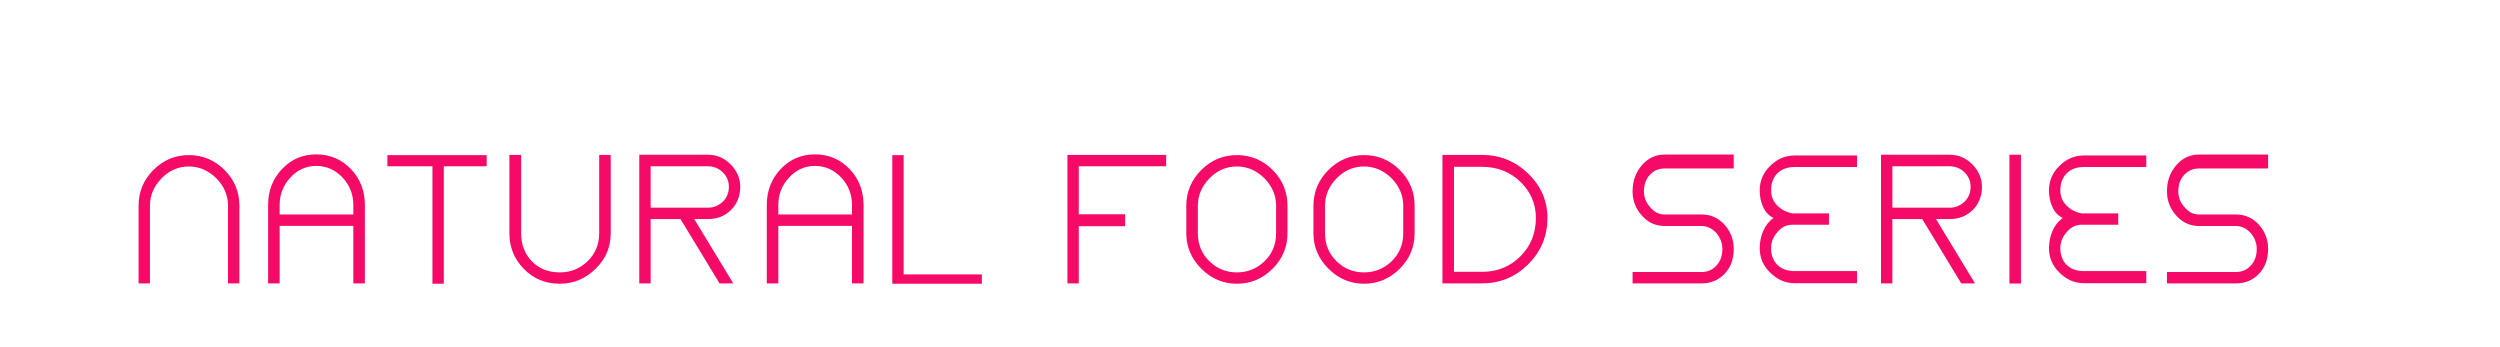
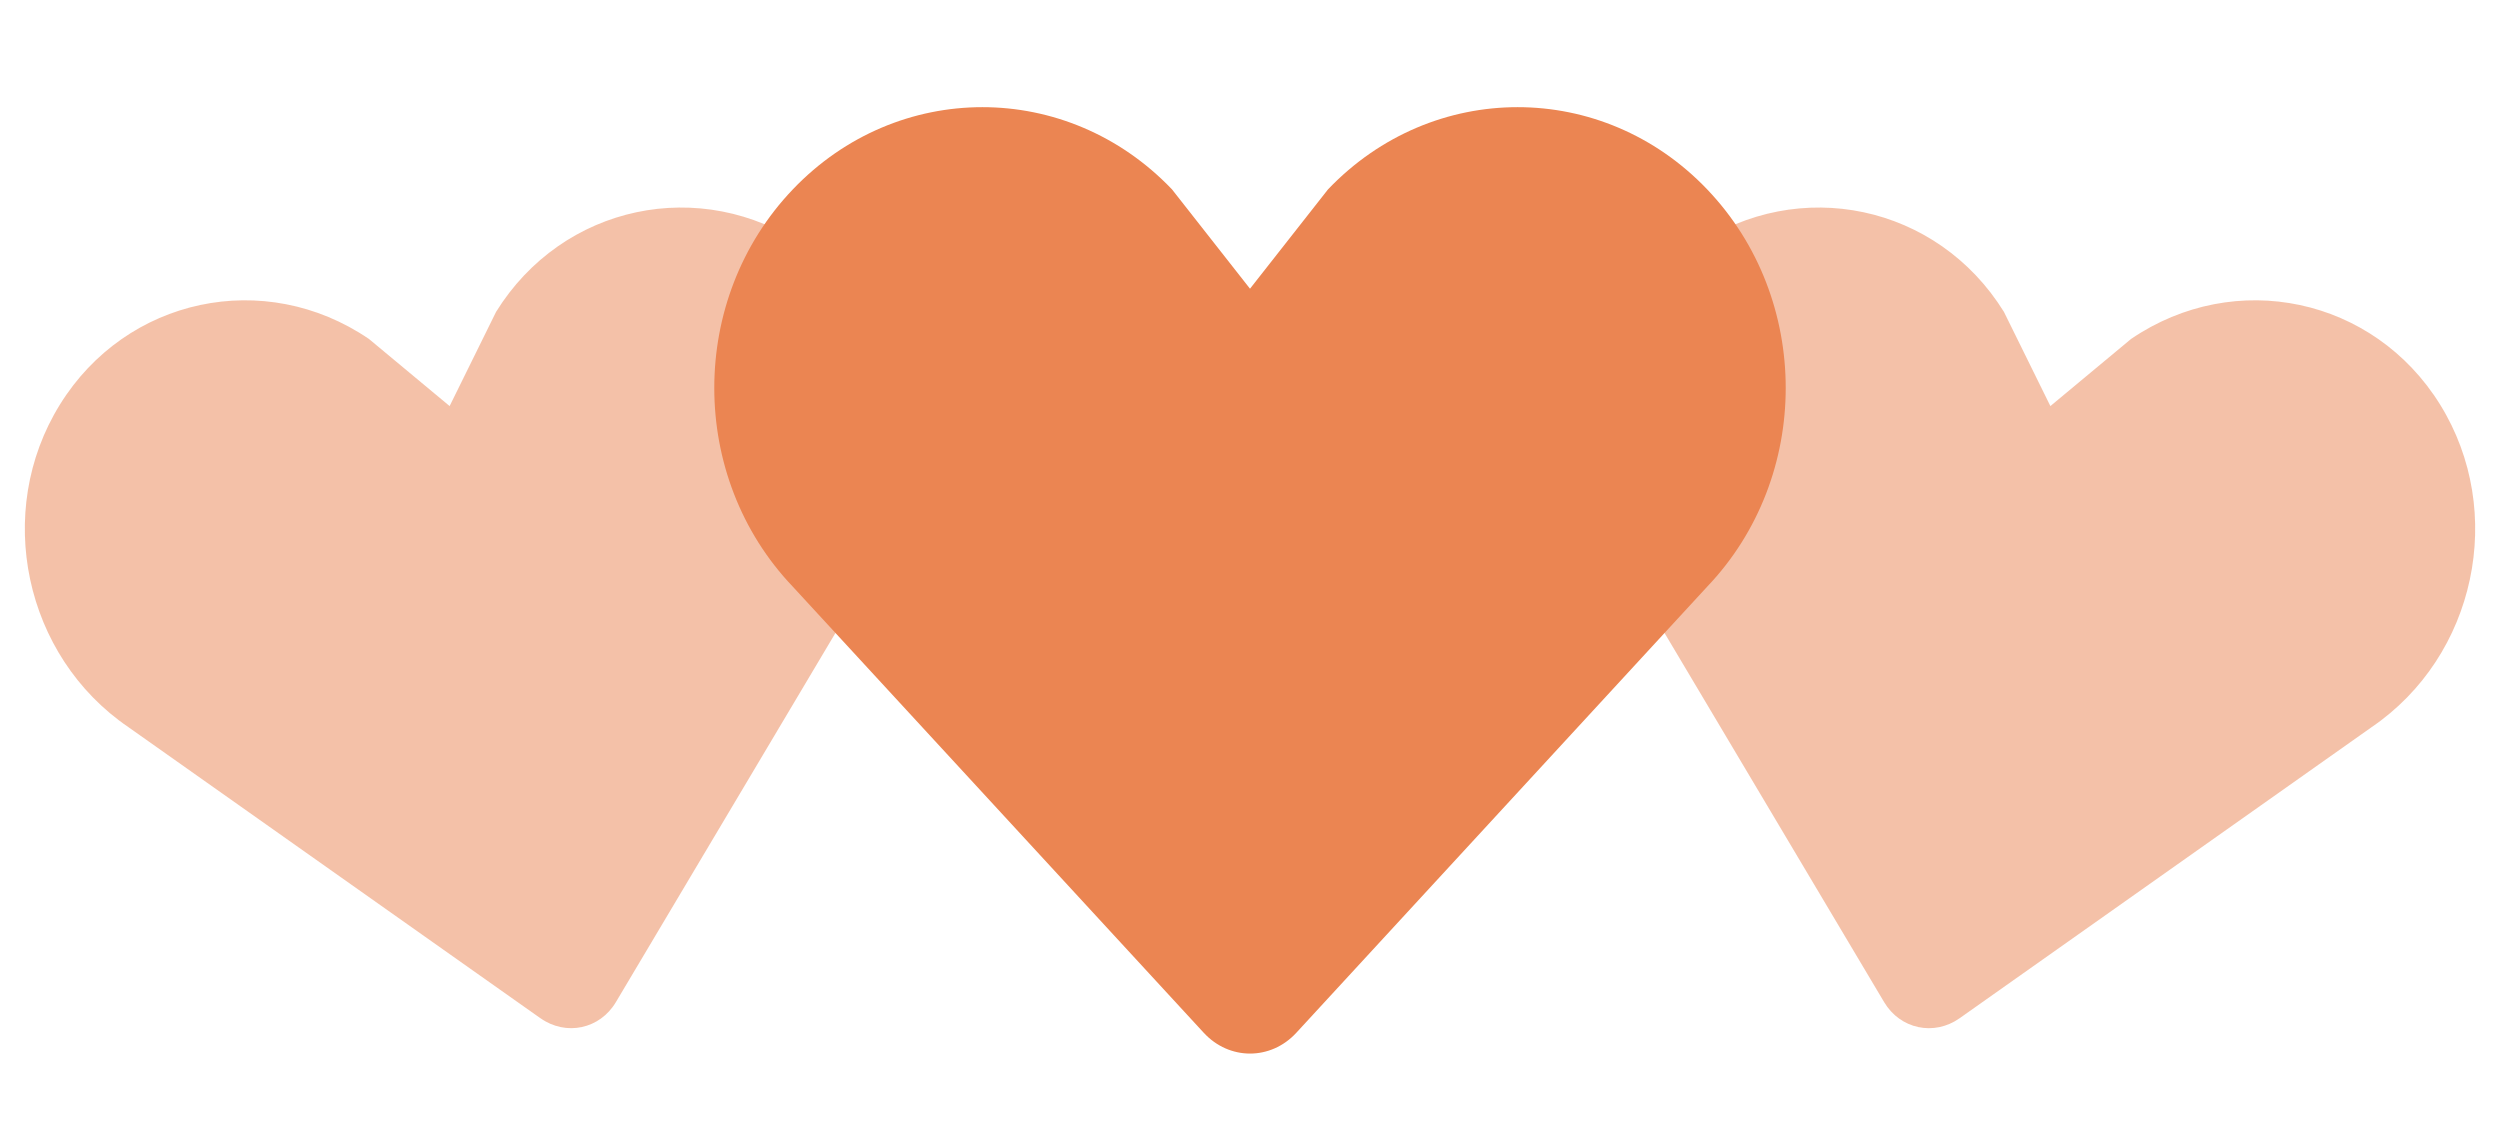
- <svg xmlns="http://www.w3.org/2000/svg" version="1.1" width="382" height="53" style="">
-   <path fill="#" d="" />
-   <path fill="#f50a68" d="M21.176,43.3l1.736,0l0-11.872q0-2.352,1.792-4.2q1.792-1.792,4.144-1.792t4.2,1.792q1.792,1.848,1.792,4.2l0,11.872l1.736,0l0-11.872q0-3.192-2.268-5.46t-5.46-2.268q-3.136,0-5.404,2.268t-2.268,5.46l0,11.872z M48.332,23.588q-3.136,0-5.264,2.268q-2.1,2.24-2.1,5.46l0,11.984l1.764,0l0-8.792l11.256,0l0,8.792l1.764,0l0-11.984q0-3.22-2.1-5.46q-2.184-2.268-5.32-2.268z M53.988,32.772l-11.256,0l0-1.456q0-2.408,1.624-4.172q1.652-1.792,3.976-1.792t4.032,1.792q1.624,1.764,1.624,4.172l0,1.456z M74.367,23.7l-15.176,0l0,1.708l6.888,0l0,17.948l1.736,0l0-17.948l6.552,0l0-1.708z M93.319,23.672l-1.764,0l0,11.956q0,2.576-1.792,4.312q-1.764,1.68-4.2,1.68q-2.66,0-4.284-1.68q-1.652-1.708-1.652-4.312l0-11.956l-1.792,0l0,11.956q0,3.192,2.184,5.432q2.212,2.296,5.544,2.296q3.108,0,5.46-2.296q2.296-2.24,2.296-5.432l0-11.956z M106.082,33.472l2.1,0q2.128,0,3.528-1.4t1.4-3.528q0-1.876-1.4-3.36q-1.484-1.54-3.528-1.54l-8.764,0l-1.736,0l0,19.656l1.736,0l0-9.828l4.564,0l5.964,9.828l2.1,0z M99.418,31.736l0-6.328l8.764,0q1.288,0,2.268,0.924q0.924,0.924,0.924,2.212q0,1.344-0.924,2.268q-0.98,0.924-2.268,0.924l-8.764,0z M124.53,23.588q-3.136,0-5.264,2.268q-2.1,2.24-2.1,5.46l0,11.984l1.764,0l0-8.792l11.256,0l0,8.792l1.764,0l0-11.984q0-3.22-2.1-5.46q-2.184-2.268-5.32-2.268z M130.186,32.772l-11.256,0l0-1.456q0-2.408,1.624-4.172q1.652-1.792,3.976-1.792t4.032,1.792q1.624,1.764,1.624,4.172l0,1.456z M136.341,43.356l13.692,0l0-1.428l-11.956,0l0-18.228l-1.736,0l0,19.656z M164.836,25.408l13.356,0l0-1.736l-15.092,0l0,0.336l0,19.292l1.736,0l0-8.736l7.084,0l0-1.82l-7.084,0l0-7.336z M188.996,23.7q-3.164,0-5.432,2.268q-2.296,2.296-2.296,5.46l0,4.228q0,3.108,2.296,5.404t5.432,2.296q3.164,0,5.46-2.296q2.268-2.268,2.268-5.404l0-4.228q0-3.192-2.268-5.46t-5.46-2.268z M194.988,31.428l0,4.228q0,2.548-1.792,4.284q-1.764,1.68-4.2,1.68t-4.172-1.68q-1.792-1.736-1.792-4.284l0-4.228q0-2.352,1.792-4.2q1.792-1.792,4.172-1.792q2.352,0,4.2,1.792q1.792,1.848,1.792,4.2z M208.423,23.7q-3.164,0-5.432,2.268q-2.296,2.296-2.296,5.46l0,4.228q0,3.108,2.296,5.404t5.432,2.296q3.164,0,5.46-2.296q2.268-2.268,2.268-5.404l0-4.228q0-3.192-2.268-5.46t-5.46-2.268z M214.415,31.428l0,4.228q0,2.548-1.792,4.284q-1.764,1.68-4.2,1.68t-4.172-1.68q-1.792-1.736-1.792-4.284l0-4.228q0-2.352,1.792-4.2q1.792-1.792,4.172-1.792q2.352,0,4.2,1.792q1.792,1.848,1.792,4.2z M226.451,23.672l-4.284,0l-1.064,0l-0.7,0l0,19.628l0.7,0l1.064,0l4.284,0q4.088,0,7-2.856q2.996-2.94,2.996-7.14q0-3.976-2.996-6.832q-2.94-2.8-7-2.8z M226.451,41.536l-4.284,0l0-16.044l4.284,0q3.5,0,5.88,2.296q2.352,2.296,2.352,5.516q0,3.5-2.352,5.852q-2.38,2.38-5.88,2.38z M254.358,25.744l10.556,0l0-2.128l-10.556,0q-2.072,0-3.472,1.624q-1.428,1.652-1.428,4.004q0,2.128,1.428,3.696q1.4,1.596,3.472,1.596l2.8,0l2.856,0q1.26,0,2.24,1.064q0.924,1.12,0.924,2.436q0,1.568-0.91,2.548t-2.254,0.98l-10.556,0l0,1.736l10.556,0q2.1,0,3.5-1.456t1.4-3.808q0-2.128-1.4-3.696q-1.428-1.568-3.5-1.568l-2.856,0l-2.8,0q-1.288,0-2.212-1.12q-0.952-1.036-0.952-2.408q0-1.568,0.91-2.534t2.254-0.966z M270.621,37.924q0-1.344,0.952-2.436q0.952-1.148,2.296-1.148l0.364,0l5.236,0l0-1.736l-5.236,0l-0.364,0q-1.428-0.28-2.338-1.232t-0.91-2.268q0-1.652,0.966-2.618t2.646-0.966l9.52,0l0-1.764l-9.52,0q-2.156,0-3.752,1.596q-1.596,1.54-1.596,3.752q0,1.4,0.532,2.548t1.568,1.652q-1.036,0.756-1.568,1.988t-0.532,2.632q0,2.184,1.596,3.724q1.624,1.624,3.752,1.624l9.52,0l0-1.848l-9.52,0q-1.68,0-2.646-0.952t-0.966-2.548z M295.817,33.472l2.1,0q2.128,0,3.528-1.4t1.4-3.528q0-1.876-1.4-3.36q-1.484-1.54-3.528-1.54l-8.764,0l-1.736,0l0,19.656l1.736,0l0-9.828l4.564,0l5.964,9.828l2.1,0z M289.153,31.736l0-6.328l8.764,0q1.288,0,2.268,0.924q0.924,0.924,0.924,2.212q0,1.344-0.924,2.268q-0.98,0.924-2.268,0.924l-8.764,0z M307.04,43.328l1.764,0l0-19.684l-1.764,0l0,19.684z M314.82,37.924q0-1.344,0.952-2.436q0.952-1.148,2.296-1.148l0.364,0l5.236,0l0-1.736l-5.236,0l-0.364,0q-1.428-0.28-2.338-1.232t-0.91-2.268q0-1.652,0.966-2.618t2.646-0.966l9.52,0l0-1.764l-9.52,0q-2.156,0-3.752,1.596q-1.596,1.54-1.596,3.752q0,1.4,0.532,2.548t1.568,1.652q-1.036,0.756-1.568,1.988t-0.532,2.632q0,2.184,1.596,3.724q1.624,1.624,3.752,1.624l9.52,0l0-1.848l-9.52,0q-1.68,0-2.646-0.952t-0.966-2.548z M336.011,25.744l10.556,0l0-2.128l-10.556,0q-2.072,0-3.472,1.624q-1.428,1.652-1.428,4.004q0,2.128,1.428,3.696q1.4,1.596,3.472,1.596l2.8,0l2.856,0q1.26,0,2.24,1.064q0.924,1.12,0.924,2.436q0,1.568-0.91,2.548t-2.254,0.98l-10.556,0l0,1.736l10.556,0q2.1,0,3.5-1.456t1.4-3.808q0-2.128-1.4-3.696q-1.428-1.568-3.5-1.568l-2.856,0l-2.8,0q-1.288,0-2.212-1.12q-0.952-1.036-0.952-2.408q0-1.568,0.91-2.534t2.254-0.966z" />
+ <svg xmlns="http://www.w3.org/2000/svg" width="140" height="64" viewBox="0 0 140 64" fill="#eb8552">
+   <path d="M30.262 57.02L7.195 40.723c-5.84-3.976-7.56-12.06-3.842-18.063 3.715-6 11.467-7.65 17.306-3.68l4.52 3.76 2.6-5.274c3.717-6.002 11.47-7.65 17.305-3.68 5.84 3.97 7.56 12.054 3.842 18.062L34.49 56.118c-.897 1.512-2.793 1.915-4.228.9z" fill-opacity=".5">
+     <animate attributeName="fill-opacity" begin="0s" dur="1.4s" values="0.5;1;0.5" calcMode="linear" repeatCount="indefinite" />
+   </path>
+   <path d="M105.512 56.12l-14.44-24.272c-3.716-6.008-1.996-14.093 3.843-18.062 5.835-3.97 13.588-2.322 17.306 3.68l2.6 5.274 4.52-3.76c5.84-3.97 13.592-2.32 17.307 3.68 3.718 6.003 1.998 14.088-3.842 18.064L109.74 57.02c-1.434 1.014-3.33.61-4.228-.9z" fill-opacity=".5">
+     <animate attributeName="fill-opacity" begin="0.7s" dur="1.4s" values="0.5;1;0.5" calcMode="linear" repeatCount="indefinite" />
+   </path>
+   <path d="M67.408 57.834l-23.01-24.98c-5.864-6.15-5.864-16.108 0-22.248 5.86-6.14 15.37-6.14 21.234 0L70 16.168l4.368-5.562c5.863-6.14 15.375-6.14 21.235 0 5.863 6.14 5.863 16.098 0 22.247l-23.007 24.98c-1.43 1.556-3.757 1.556-5.188 0z" />
</svg>
